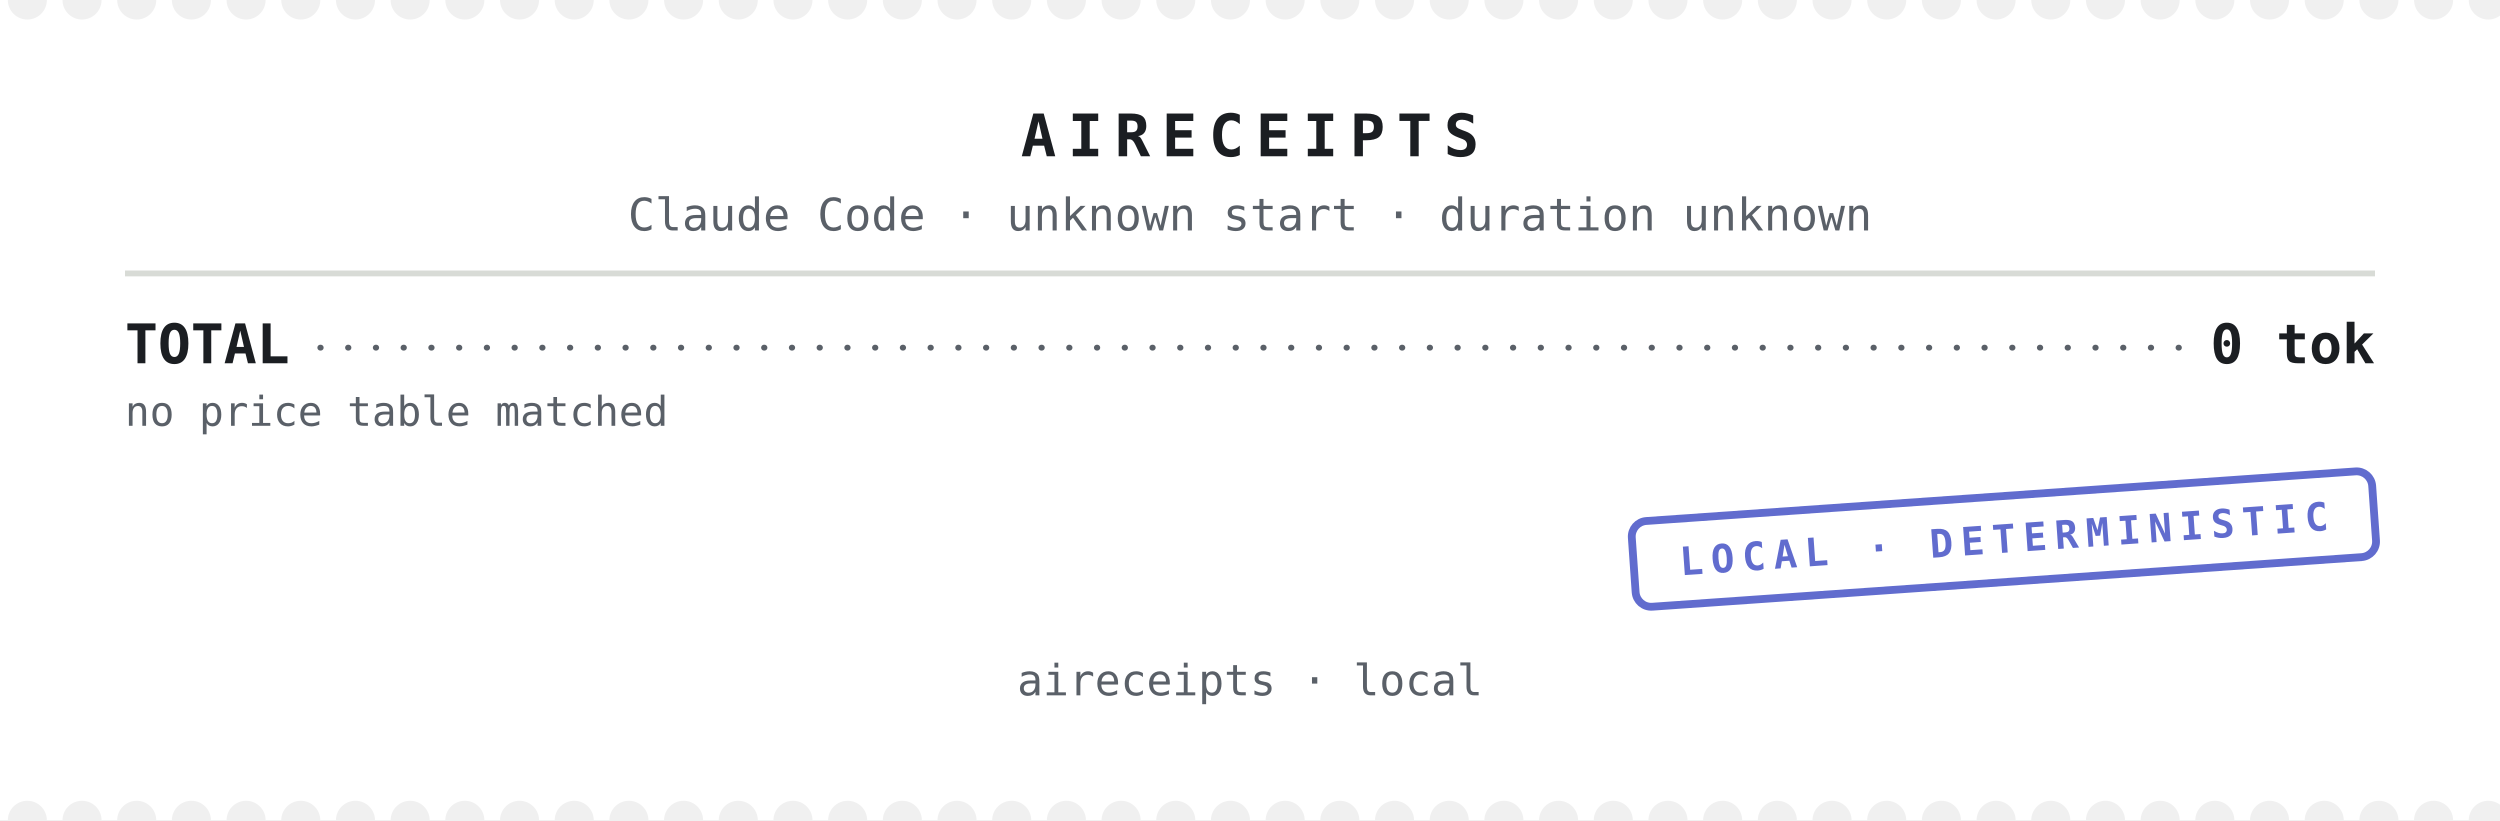
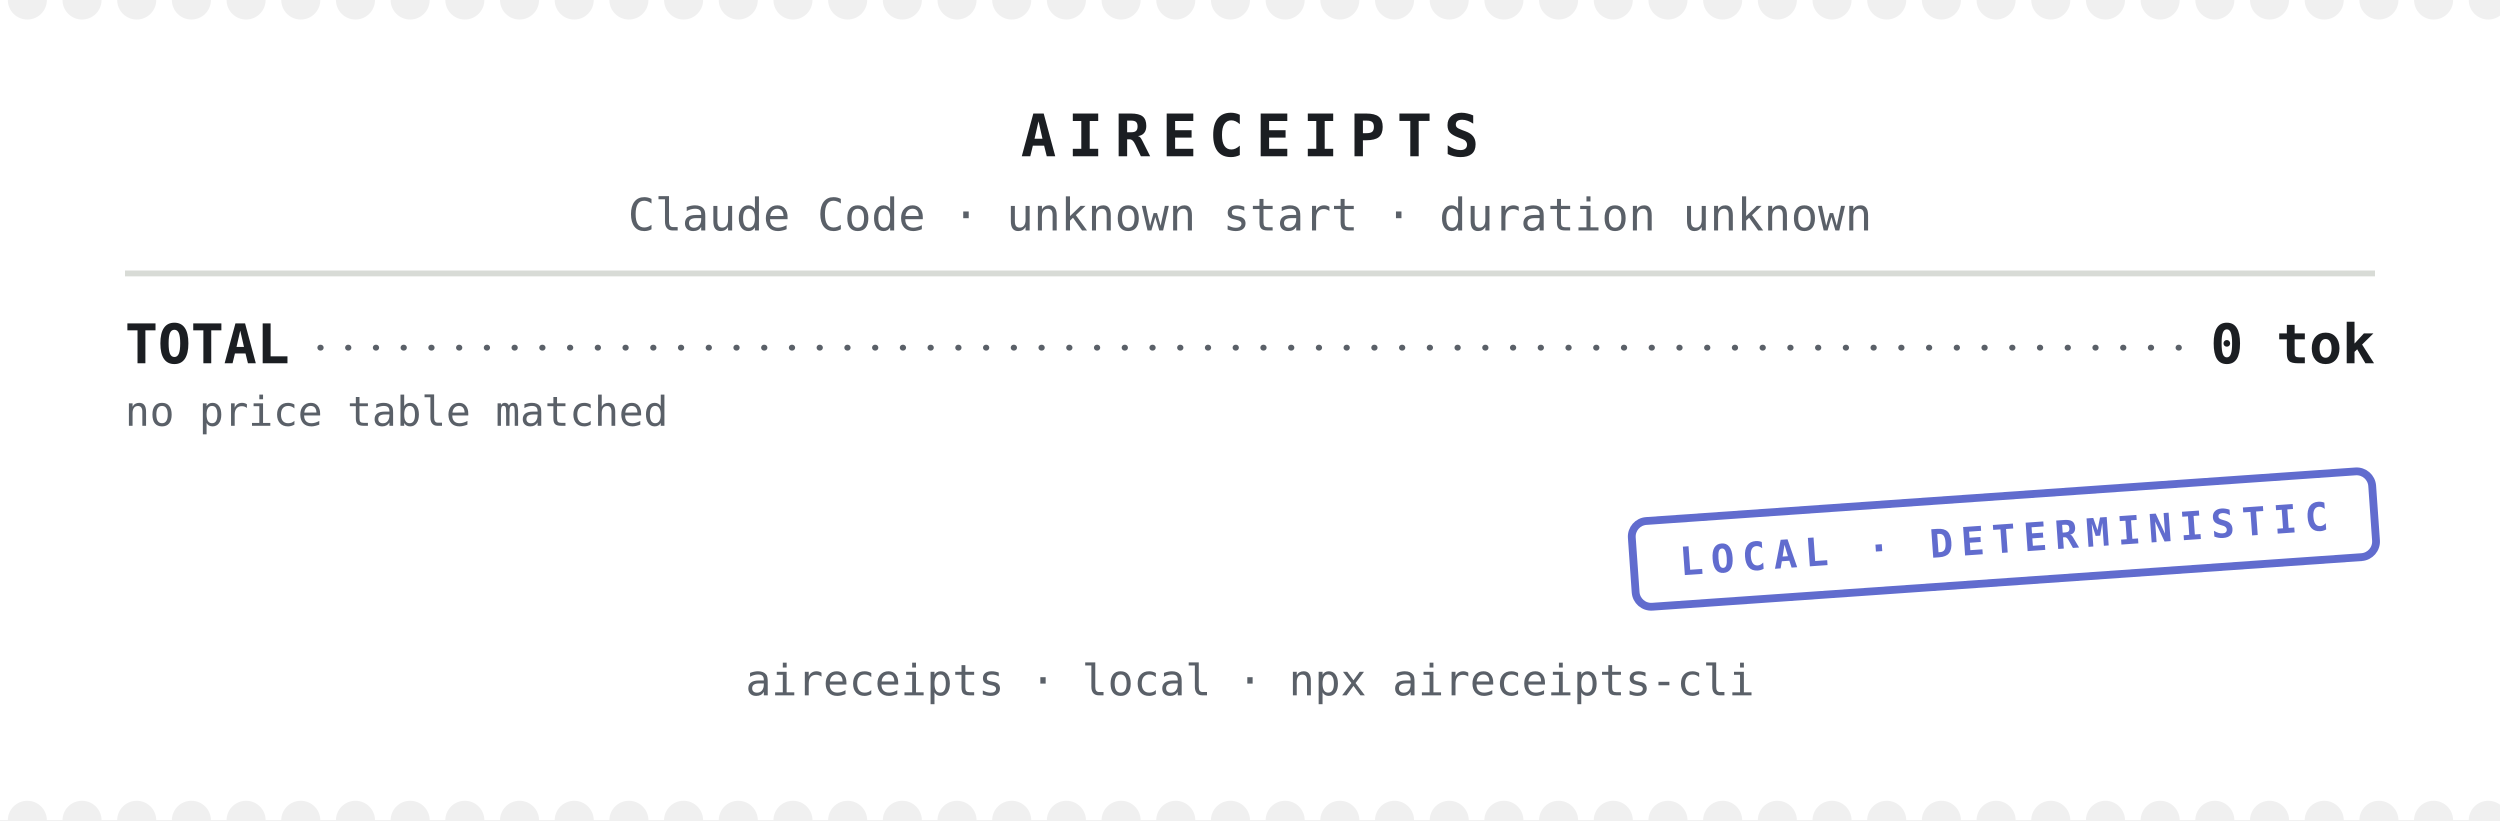
<svg xmlns="http://www.w3.org/2000/svg" width="640" height="210" viewBox="0 0 640 210" font-family="&quot;SF Mono&quot;,&quot;Cascadia Code&quot;,&quot;JetBrains Mono&quot;,Menlo,Consolas,monospace" role="img" aria-label="aireceipts cost receipt">
  <g transform="translate(0 0)">
    <defs>
      <mask id="perf-0" maskUnits="userSpaceOnUse" x="-5" y="-5" width="650" height="220">
        <rect x="0" y="0" width="640" height="210" fill="#FFFFFF" />
        <g class="perf-top">
          <circle cx="7" cy="0" r="5" fill="#000000" />
          <circle cx="21" cy="0" r="5" fill="#000000" />
          <circle cx="35" cy="0" r="5" fill="#000000" />
          <circle cx="49" cy="0" r="5" fill="#000000" />
          <circle cx="63" cy="0" r="5" fill="#000000" />
          <circle cx="77" cy="0" r="5" fill="#000000" />
          <circle cx="91" cy="0" r="5" fill="#000000" />
          <circle cx="105" cy="0" r="5" fill="#000000" />
          <circle cx="119" cy="0" r="5" fill="#000000" />
          <circle cx="133" cy="0" r="5" fill="#000000" />
          <circle cx="147" cy="0" r="5" fill="#000000" />
          <circle cx="161" cy="0" r="5" fill="#000000" />
          <circle cx="175" cy="0" r="5" fill="#000000" />
          <circle cx="189" cy="0" r="5" fill="#000000" />
          <circle cx="203" cy="0" r="5" fill="#000000" />
          <circle cx="217" cy="0" r="5" fill="#000000" />
          <circle cx="231" cy="0" r="5" fill="#000000" />
          <circle cx="245" cy="0" r="5" fill="#000000" />
          <circle cx="259" cy="0" r="5" fill="#000000" />
          <circle cx="273" cy="0" r="5" fill="#000000" />
          <circle cx="287" cy="0" r="5" fill="#000000" />
          <circle cx="301" cy="0" r="5" fill="#000000" />
          <circle cx="315" cy="0" r="5" fill="#000000" />
          <circle cx="329" cy="0" r="5" fill="#000000" />
          <circle cx="343" cy="0" r="5" fill="#000000" />
          <circle cx="357" cy="0" r="5" fill="#000000" />
          <circle cx="371" cy="0" r="5" fill="#000000" />
          <circle cx="385" cy="0" r="5" fill="#000000" />
          <circle cx="399" cy="0" r="5" fill="#000000" />
          <circle cx="413" cy="0" r="5" fill="#000000" />
          <circle cx="427" cy="0" r="5" fill="#000000" />
          <circle cx="441" cy="0" r="5" fill="#000000" />
          <circle cx="455" cy="0" r="5" fill="#000000" />
          <circle cx="469" cy="0" r="5" fill="#000000" />
          <circle cx="483" cy="0" r="5" fill="#000000" />
          <circle cx="497" cy="0" r="5" fill="#000000" />
          <circle cx="511" cy="0" r="5" fill="#000000" />
          <circle cx="525" cy="0" r="5" fill="#000000" />
          <circle cx="539" cy="0" r="5" fill="#000000" />
          <circle cx="553" cy="0" r="5" fill="#000000" />
          <circle cx="567" cy="0" r="5" fill="#000000" />
          <circle cx="581" cy="0" r="5" fill="#000000" />
          <circle cx="595" cy="0" r="5" fill="#000000" />
          <circle cx="609" cy="0" r="5" fill="#000000" />
          <circle cx="623" cy="0" r="5" fill="#000000" />
          <circle cx="637" cy="0" r="5" fill="#000000" />
        </g>
        <g class="perf-bottom">
          <circle cx="7" cy="210" r="5" fill="#000000" />
          <circle cx="21" cy="210" r="5" fill="#000000" />
          <circle cx="35" cy="210" r="5" fill="#000000" />
          <circle cx="49" cy="210" r="5" fill="#000000" />
          <circle cx="63" cy="210" r="5" fill="#000000" />
          <circle cx="77" cy="210" r="5" fill="#000000" />
          <circle cx="91" cy="210" r="5" fill="#000000" />
          <circle cx="105" cy="210" r="5" fill="#000000" />
          <circle cx="119" cy="210" r="5" fill="#000000" />
          <circle cx="133" cy="210" r="5" fill="#000000" />
          <circle cx="147" cy="210" r="5" fill="#000000" />
          <circle cx="161" cy="210" r="5" fill="#000000" />
          <circle cx="175" cy="210" r="5" fill="#000000" />
          <circle cx="189" cy="210" r="5" fill="#000000" />
          <circle cx="203" cy="210" r="5" fill="#000000" />
          <circle cx="217" cy="210" r="5" fill="#000000" />
          <circle cx="231" cy="210" r="5" fill="#000000" />
          <circle cx="245" cy="210" r="5" fill="#000000" />
          <circle cx="259" cy="210" r="5" fill="#000000" />
          <circle cx="273" cy="210" r="5" fill="#000000" />
          <circle cx="287" cy="210" r="5" fill="#000000" />
          <circle cx="301" cy="210" r="5" fill="#000000" />
          <circle cx="315" cy="210" r="5" fill="#000000" />
          <circle cx="329" cy="210" r="5" fill="#000000" />
          <circle cx="343" cy="210" r="5" fill="#000000" />
          <circle cx="357" cy="210" r="5" fill="#000000" />
          <circle cx="371" cy="210" r="5" fill="#000000" />
          <circle cx="385" cy="210" r="5" fill="#000000" />
          <circle cx="399" cy="210" r="5" fill="#000000" />
          <circle cx="413" cy="210" r="5" fill="#000000" />
          <circle cx="427" cy="210" r="5" fill="#000000" />
          <circle cx="441" cy="210" r="5" fill="#000000" />
          <circle cx="455" cy="210" r="5" fill="#000000" />
          <circle cx="469" cy="210" r="5" fill="#000000" />
          <circle cx="483" cy="210" r="5" fill="#000000" />
          <circle cx="497" cy="210" r="5" fill="#000000" />
          <circle cx="511" cy="210" r="5" fill="#000000" />
          <circle cx="525" cy="210" r="5" fill="#000000" />
          <circle cx="539" cy="210" r="5" fill="#000000" />
          <circle cx="553" cy="210" r="5" fill="#000000" />
          <circle cx="567" cy="210" r="5" fill="#000000" />
          <circle cx="581" cy="210" r="5" fill="#000000" />
          <circle cx="595" cy="210" r="5" fill="#000000" />
          <circle cx="609" cy="210" r="5" fill="#000000" />
          <circle cx="623" cy="210" r="5" fill="#000000" />
          <circle cx="637" cy="210" r="5" fill="#000000" />
        </g>
      </mask>
    </defs>
    <rect x="0" y="0" width="640" height="210" fill="#FFFFFF" mask="url(#perf-0)" />
    <text x="320" y="40" font-size="15" fill="#1B1E22" text-anchor="middle" font-weight="700" letter-spacing="3">AIRECEIPTS</text>
    <text x="320" y="59" font-size="11.5" fill="#5A6068" text-anchor="middle">Claude Code · unknown start · duration unknown</text>
    <line x1="32" y1="70" x2="608" y2="70" stroke="#D8DBD6" stroke-width="1.5" />
    <text x="32" y="93" font-size="14" fill="#1B1E22" text-anchor="start" font-weight="700">TOTAL</text>
    <text x="608" y="93" font-size="14" fill="#1B1E22" text-anchor="end" font-weight="700">0 tok</text>
    <line x1="82" y1="89" x2="558" y2="89" stroke="#5A6068" stroke-width="1.5" stroke-linecap="round" stroke-dasharray="0.1 7" />
    <text x="32" y="109" font-size="10.5" fill="#5A6068" text-anchor="start">no price table matched</text>
    <g class="stamp" opacity="0.8" transform="rotate(-4 513 138)">
      <rect x="418" y="127" width="190" height="22" rx="4" fill="none" stroke="#3947C2" stroke-width="2" />
      <text x="513" y="141.5" font-size="10" fill="#3947C2" text-anchor="middle" font-weight="700" letter-spacing="2">LOCAL · DETERMINISTIC</text>
    </g>
-     <text x="320" y="178" font-size="11" fill="#5A6068" text-anchor="middle">aireceipts · local</text>
+     <text x="320" y="178" font-size="11" fill="#5A6068" text-anchor="middle">aireceipts · local · npx aireceipts-cli</text>
  </g>
</svg>
